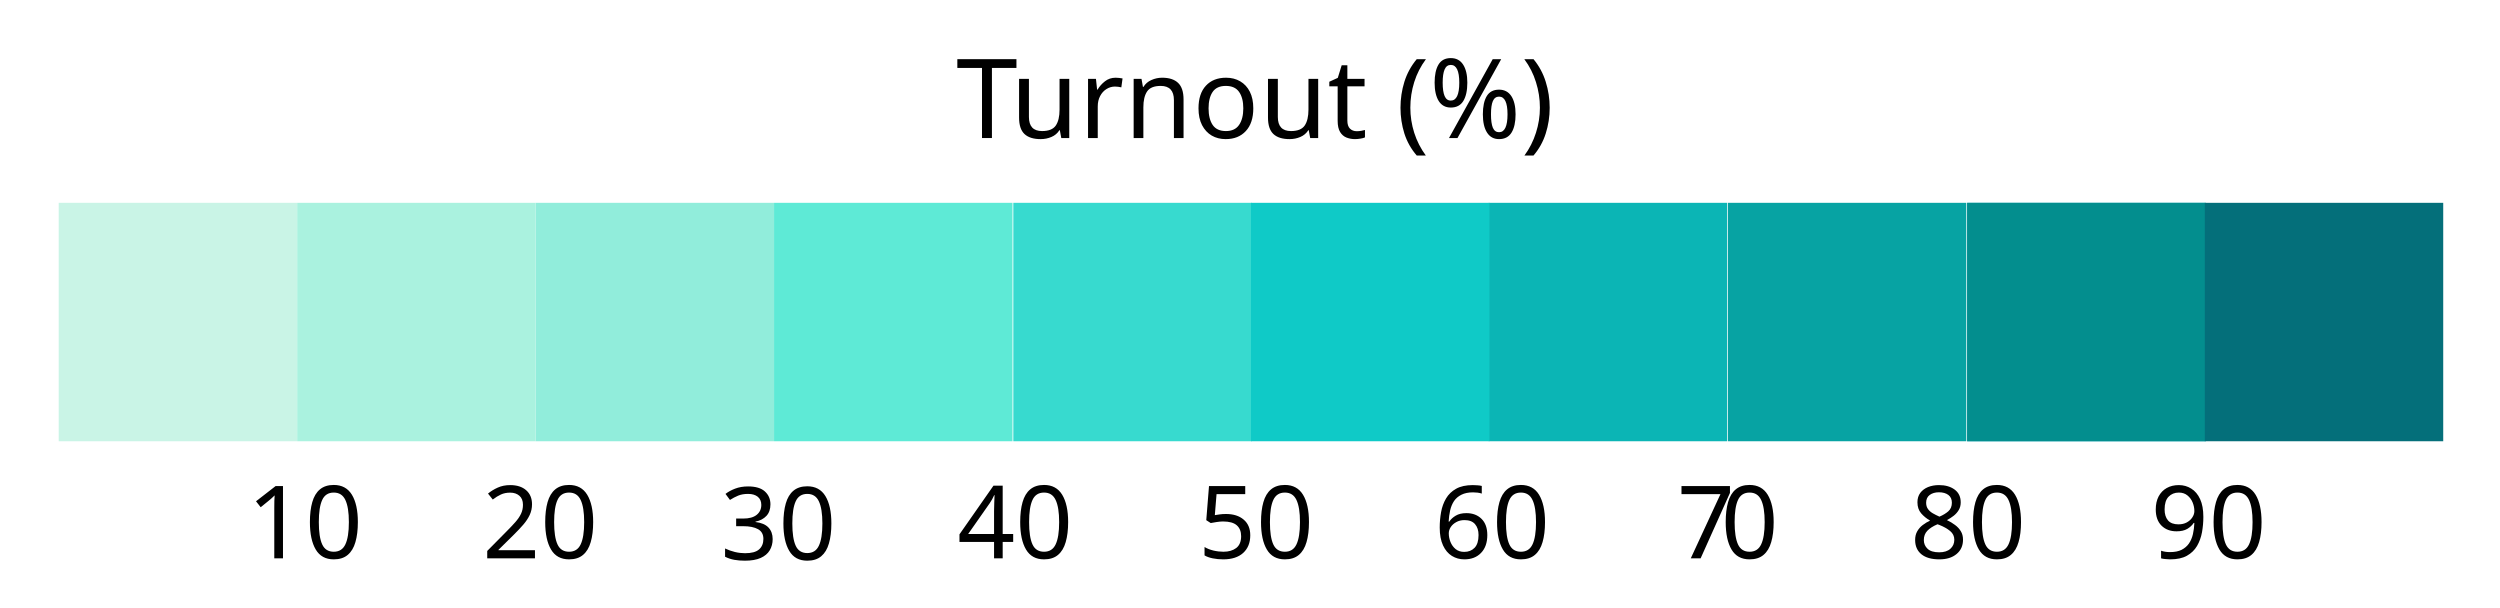
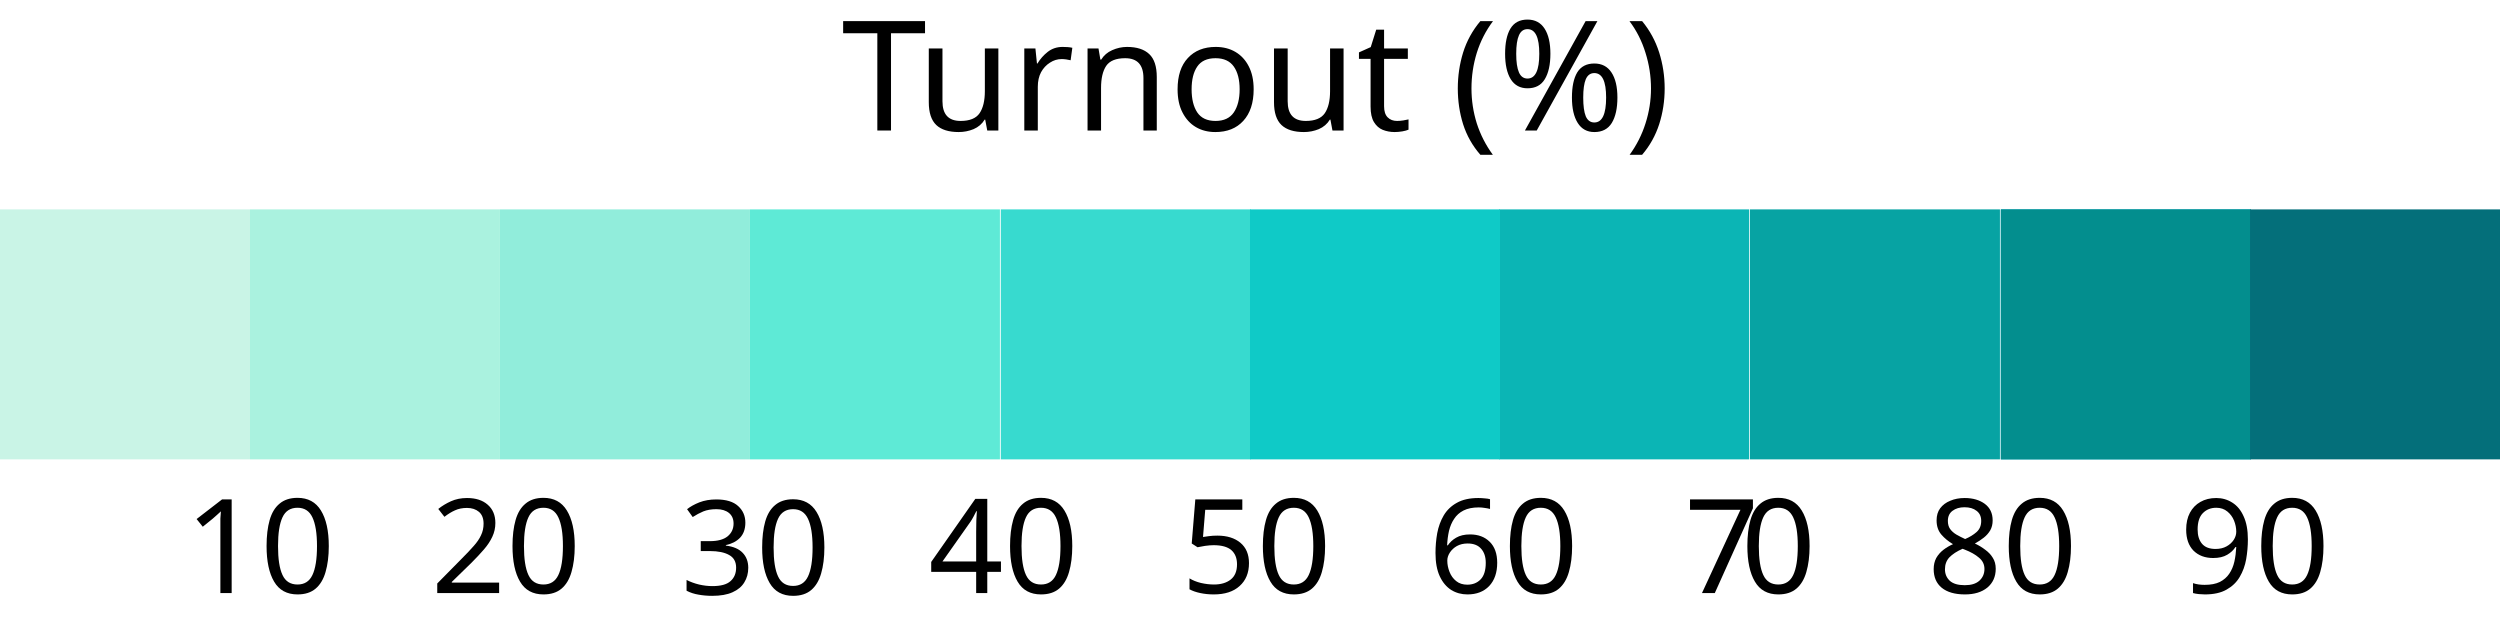
- <svg xmlns="http://www.w3.org/2000/svg" id="Layer_1" viewBox="0 0 543.34 132.13">
+ <svg xmlns="http://www.w3.org/2000/svg" id="Layer_1" width="228.52" height="58.57" viewBox="0 0 228.52 58.57">
  <defs>
-     <style>.cls-1{fill:#aaf2df;}.cls-2{font-family:FiraSans-Regular, 'Fira Sans';font-size:22px;}.cls-3{font-family:FiraSans-Medium, 'Fira Sans';font-size:24px;font-weight:500;}.cls-4{fill:#91eddb;}.cls-5{fill:#5eead6;}.cls-6{fill:#038e8e;}.cls-7{fill:#00a4bf;}.cls-8{fill:#c9f4e6;}.cls-9{fill:#046f7a;}.cls-10{fill:#0fcac7;}.cls-11{letter-spacing:-.01em;}.cls-12{letter-spacing:-.04em;}.cls-13{fill:#07a3a3;}.cls-14{fill:#0bb5b5;}.cls-15{fill:#37dacf;}</style>
+     <style>.cls-1{fill:#aaf2df;}.cls-2{font-family:FiraSans-Medium, 'Fira Sans';font-size:14px;font-weight:500;}.cls-3{letter-spacing:-.04em;}.cls-4{fill:#91eddb;}.cls-5{fill:#5eead6;}.cls-6{fill:#038e8e;}.cls-7{letter-spacing:-.01em;}.cls-8{fill:#00a4bf;}.cls-9{fill:#c9f4e6;}.cls-10{fill:#046f7a;}.cls-11{fill:#0fcac7;}.cls-12{fill:#07a3a3;}.cls-13{font-family:FiraSans-Regular, 'Fira Sans';font-size:12px;}.cls-14{fill:#0bb5b5;}.cls-15{fill:#37dacf;}</style>
  </defs>
-   <rect class="cls-8" x="12.76" y="44.08" width="51.82" height="51.82" />
-   <rect class="cls-4" x="116.41" y="44.08" width="51.82" height="51.82" />
-   <rect class="cls-14" x="323.55" y="44.08" width="51.82" height="51.82" />
-   <rect class="cls-7" x="427.53" y="44.08" width="51.82" height="51.82" />
-   <rect class="cls-15" x="220.23" y="44.08" width="51.82" height="51.82" />
-   <rect class="cls-1" x="64.59" y="44.08" width="51.82" height="51.82" />
-   <rect class="cls-5" x="168.23" y="44.08" width="51.82" height="51.82" />
-   <rect class="cls-10" x="271.88" y="44.08" width="51.82" height="51.82" />
-   <rect class="cls-13" x="375.53" y="44.08" width="51.82" height="51.82" />
-   <rect class="cls-6" x="427.53" y="44.08" width="51.82" height="51.82" />
-   <rect class="cls-9" x="479.18" y="44.08" width="51.82" height="51.82" />
-   <text class="cls-3" transform="translate(207.83 30)">
-     <tspan class="cls-12" x="0" y="0">T</tspan>
-     <tspan x="11.76" y="0">urnout (%)</tspan>
+   <rect class="cls-9" y="19.14" width="22.85" height="22.85" />
+   <rect class="cls-4" x="45.7" y="19.14" width="22.85" height="22.85" />
+   <rect class="cls-14" x="137.04" y="19.14" width="22.85" height="22.85" />
+   <rect class="cls-8" x="182.89" y="19.14" width="22.85" height="22.85" />
+   <rect class="cls-15" x="91.48" y="19.14" width="22.85" height="22.85" />
+   <rect class="cls-1" x="22.85" y="19.14" width="22.85" height="22.85" />
+   <rect class="cls-5" x="68.55" y="19.14" width="22.85" height="22.85" />
+   <rect class="cls-11" x="114.26" y="19.14" width="22.85" height="22.85" />
+   <rect class="cls-12" x="159.96" y="19.14" width="22.85" height="22.85" />
+   <rect class="cls-6" x="182.89" y="19.14" width="22.85" height="22.85" />
+   <rect class="cls-10" x="205.67" y="19.14" width="22.85" height="22.85" />
+   <text class="cls-2" transform="translate(76.93 11.93)">
+     <tspan class="cls-3" x="0" y="0">T</tspan>
+     <tspan x="6.86" y="0">urnout (%)</tspan>
  </text>
-   <text class="cls-2" transform="translate(53.69 121.35)">
+   <text class="cls-13" transform="translate(16.91 54.21)">
    <tspan x="0" y="0">10</tspan>
  </text>
-   <text class="cls-2" transform="translate(104.83 121.35)">
+   <text class="cls-13" transform="translate(39.39 54.21)">
    <tspan x="0" y="0">20</tspan>
  </text>
-   <text class="cls-2" transform="translate(156.6 121.64)">
+   <text class="cls-13" transform="translate(62.21 54.34)">
    <tspan x="0" y="0">30</tspan>
  </text>
-   <text class="cls-2" transform="translate(208.06 121.35)">
+   <text class="cls-13" transform="translate(84.87 54.21)">
    <tspan x="0" y="0">40</tspan>
  </text>
-   <text class="cls-2" transform="translate(260.4 121.35)">
+   <text class="cls-13" transform="translate(107.98 54.21)">
    <tspan x="0" y="0">50</tspan>
  </text>
-   <text class="cls-2" transform="translate(311.7 121.35)">
+   <text class="cls-13" transform="translate(130.56 54.21)">
    <tspan x="0" y="0">60</tspan>
  </text>
-   <text class="cls-2" transform="translate(364.48 121.35)">
-     <tspan class="cls-11" x="0" y="0">7</tspan>
-     <tspan x="9.5" y="0">0</tspan>
+   <text class="cls-13" transform="translate(153.95 54.21)">
+     <tspan class="cls-7" x="0" y="0">7</tspan>
+     <tspan x="5.18" y="0">0</tspan>
  </text>
-   <text class="cls-2" transform="translate(415.15 121.35)">
+   <text class="cls-13" transform="translate(176.16 54.21)">
    <tspan x="0" y="0">80</tspan>
  </text>
-   <text class="cls-2" transform="translate(467.43 121.35)">
+   <text class="cls-13" transform="translate(199.24 54.21)">
    <tspan x="0" y="0">90</tspan>
  </text>
</svg>
